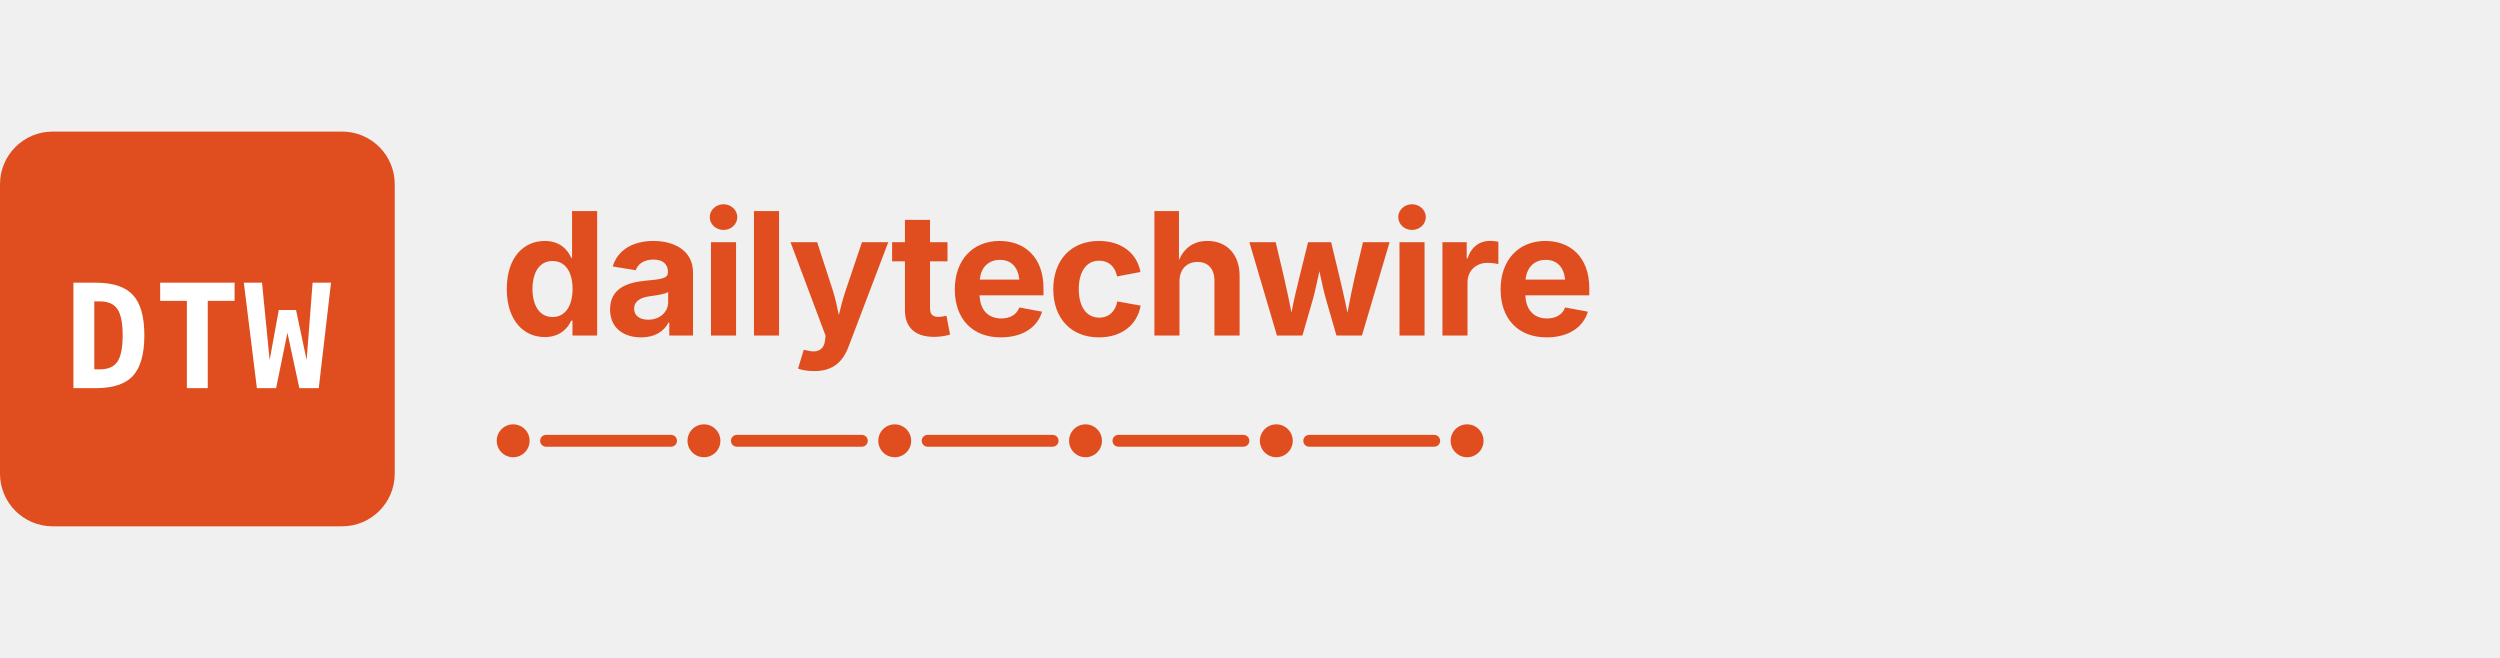
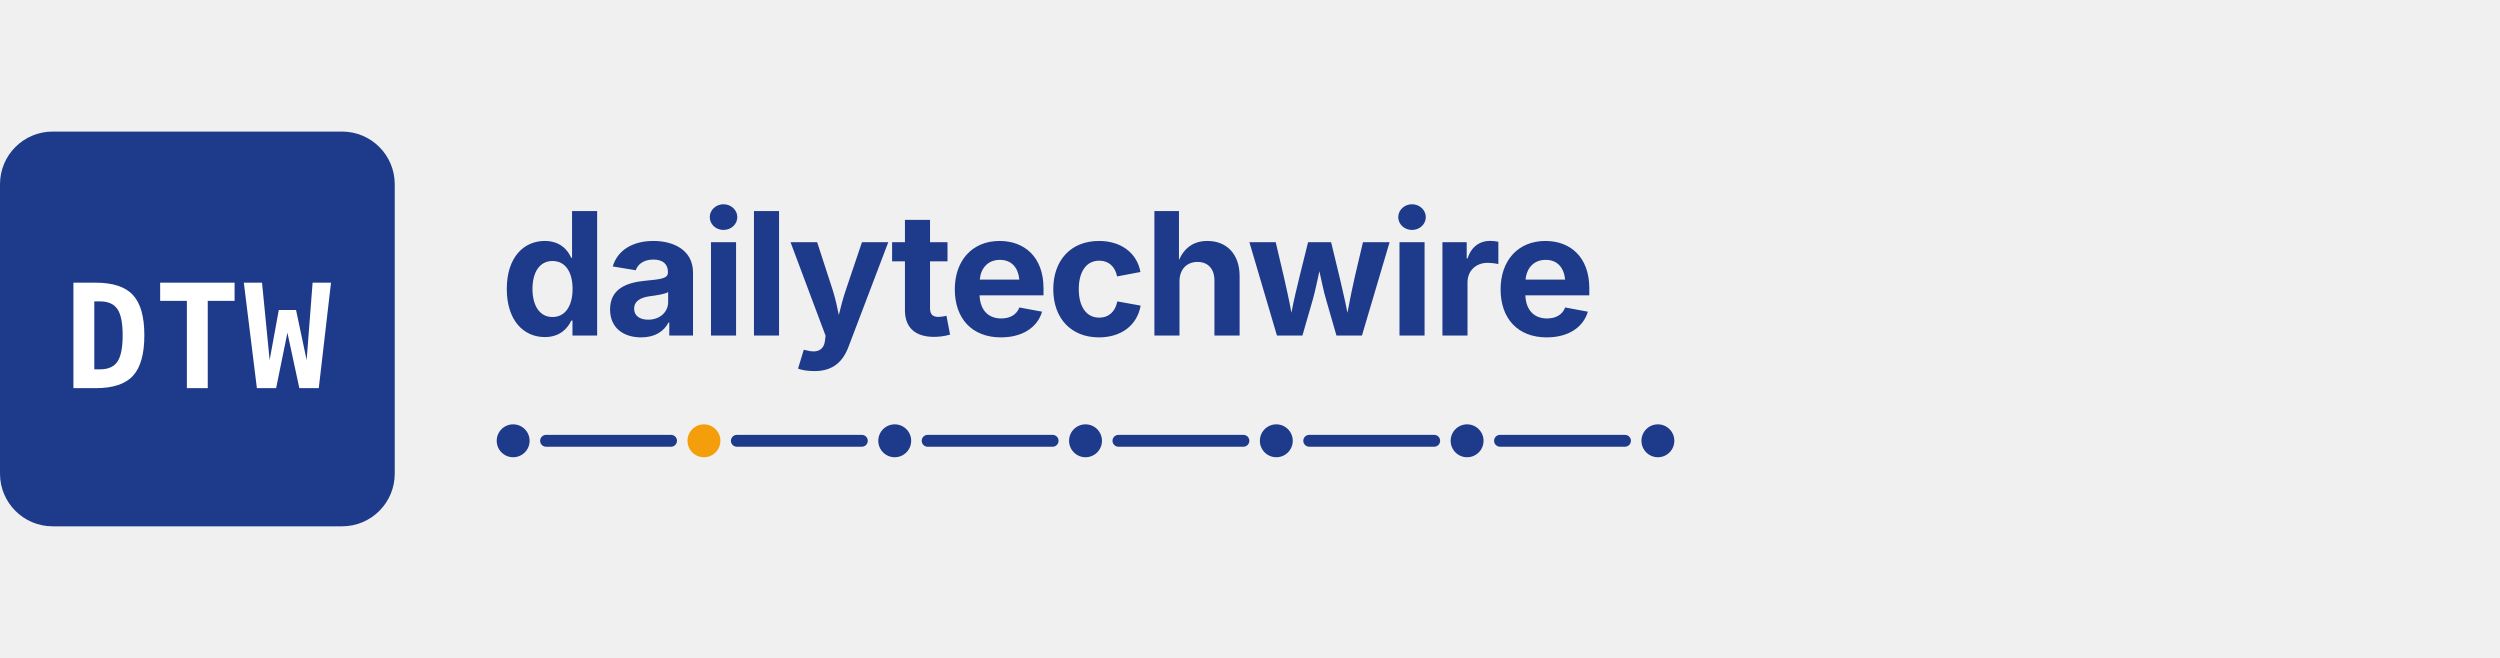
<svg xmlns="http://www.w3.org/2000/svg" viewBox="0 0 380 100" role="img" aria-label="DailyTechWire primary logo">
-   <rect x="0" y="20" width="60" height="60" rx="8" fill="#E04E1F" />
+   <rect x="0" y="20" width="60" height="60" rx="8" fill="#1E3A8A" />
  <text x="30" y="59" text-anchor="middle" font-family="'JetBrains Mono', 'SF Mono', Menlo, monospace" font-weight="600" font-size="22" letter-spacing="0.02em" fill="#FFFFFF">DTW</text>
-   <text x="76" y="51" font-family="'Inter', 'Helvetica Neue', sans-serif" font-weight="700" font-size="26" letter-spacing="-0.02em" fill="#E04E1F">dailytechwire</text>
+   <text x="76" y="51" font-family="'Inter', 'Helvetica Neue', sans-serif" font-weight="700" font-size="26" letter-spacing="-0.02em" fill="#1E3A8A">dailytechwire</text>
  <g transform="translate(76, 67)">
-     <circle cx="2" cy="0" r="2.5" fill="#E04E1F" />
-     <line x1="7" y1="0" x2="26" y2="0" stroke="#E04E1F" stroke-width="1.8" stroke-linecap="round" />
-     <circle cx="31" cy="0" r="2.5" fill="#E04E1F" />
-     <line x1="36" y1="0" x2="55" y2="0" stroke="#E04E1F" stroke-width="1.8" stroke-linecap="round" />
-     <circle cx="60" cy="0" r="2.5" fill="#E04E1F" />
-     <line x1="65" y1="0" x2="84" y2="0" stroke="#E04E1F" stroke-width="1.8" stroke-linecap="round" />
-     <circle cx="89" cy="0" r="2.5" fill="#E04E1F" />
-     <line x1="94" y1="0" x2="113" y2="0" stroke="#E04E1F" stroke-width="1.8" stroke-linecap="round" />
-     <circle cx="118" cy="0" r="2.5" fill="#E04E1F" />
-     <line x1="123" y1="0" x2="142" y2="0" stroke="#E04E1F" stroke-width="1.8" stroke-linecap="round" />
-     <circle cx="147" cy="0" r="2.5" fill="#E04E1F" />
+     <circle cx="2" cy="0" r="2.5" fill="#1E3A8A" />
+     <line x1="7" y1="0" x2="26" y2="0" stroke="#1E3A8A" stroke-width="1.8" stroke-linecap="round" />
+     <circle cx="31" cy="0" r="2.5" fill="#F59E0B" />
+     <line x1="36" y1="0" x2="55" y2="0" stroke="#1E3A8A" stroke-width="1.8" stroke-linecap="round" />
+     <circle cx="60" cy="0" r="2.5" fill="#1E3A8A" />
+     <line x1="65" y1="0" x2="84" y2="0" stroke="#1E3A8A" stroke-width="1.8" stroke-linecap="round" />
+     <circle cx="89" cy="0" r="2.5" fill="#1E3A8A" />
+     <line x1="94" y1="0" x2="113" y2="0" stroke="#1E3A8A" stroke-width="1.8" stroke-linecap="round" />
+     <circle cx="118" cy="0" r="2.5" fill="#1E3A8A" />
+     <line x1="123" y1="0" x2="142" y2="0" stroke="#1E3A8A" stroke-width="1.8" stroke-linecap="round" />
+     <circle cx="147" cy="0" r="2.5" fill="#1E3A8A" />
+     <line x1="152" y1="0" x2="171" y2="0" stroke="#1E3A8A" stroke-width="1.8" stroke-linecap="round" />
+     <circle cx="176" cy="0" r="2.5" fill="#1E3A8A" />
  </g>
</svg>
